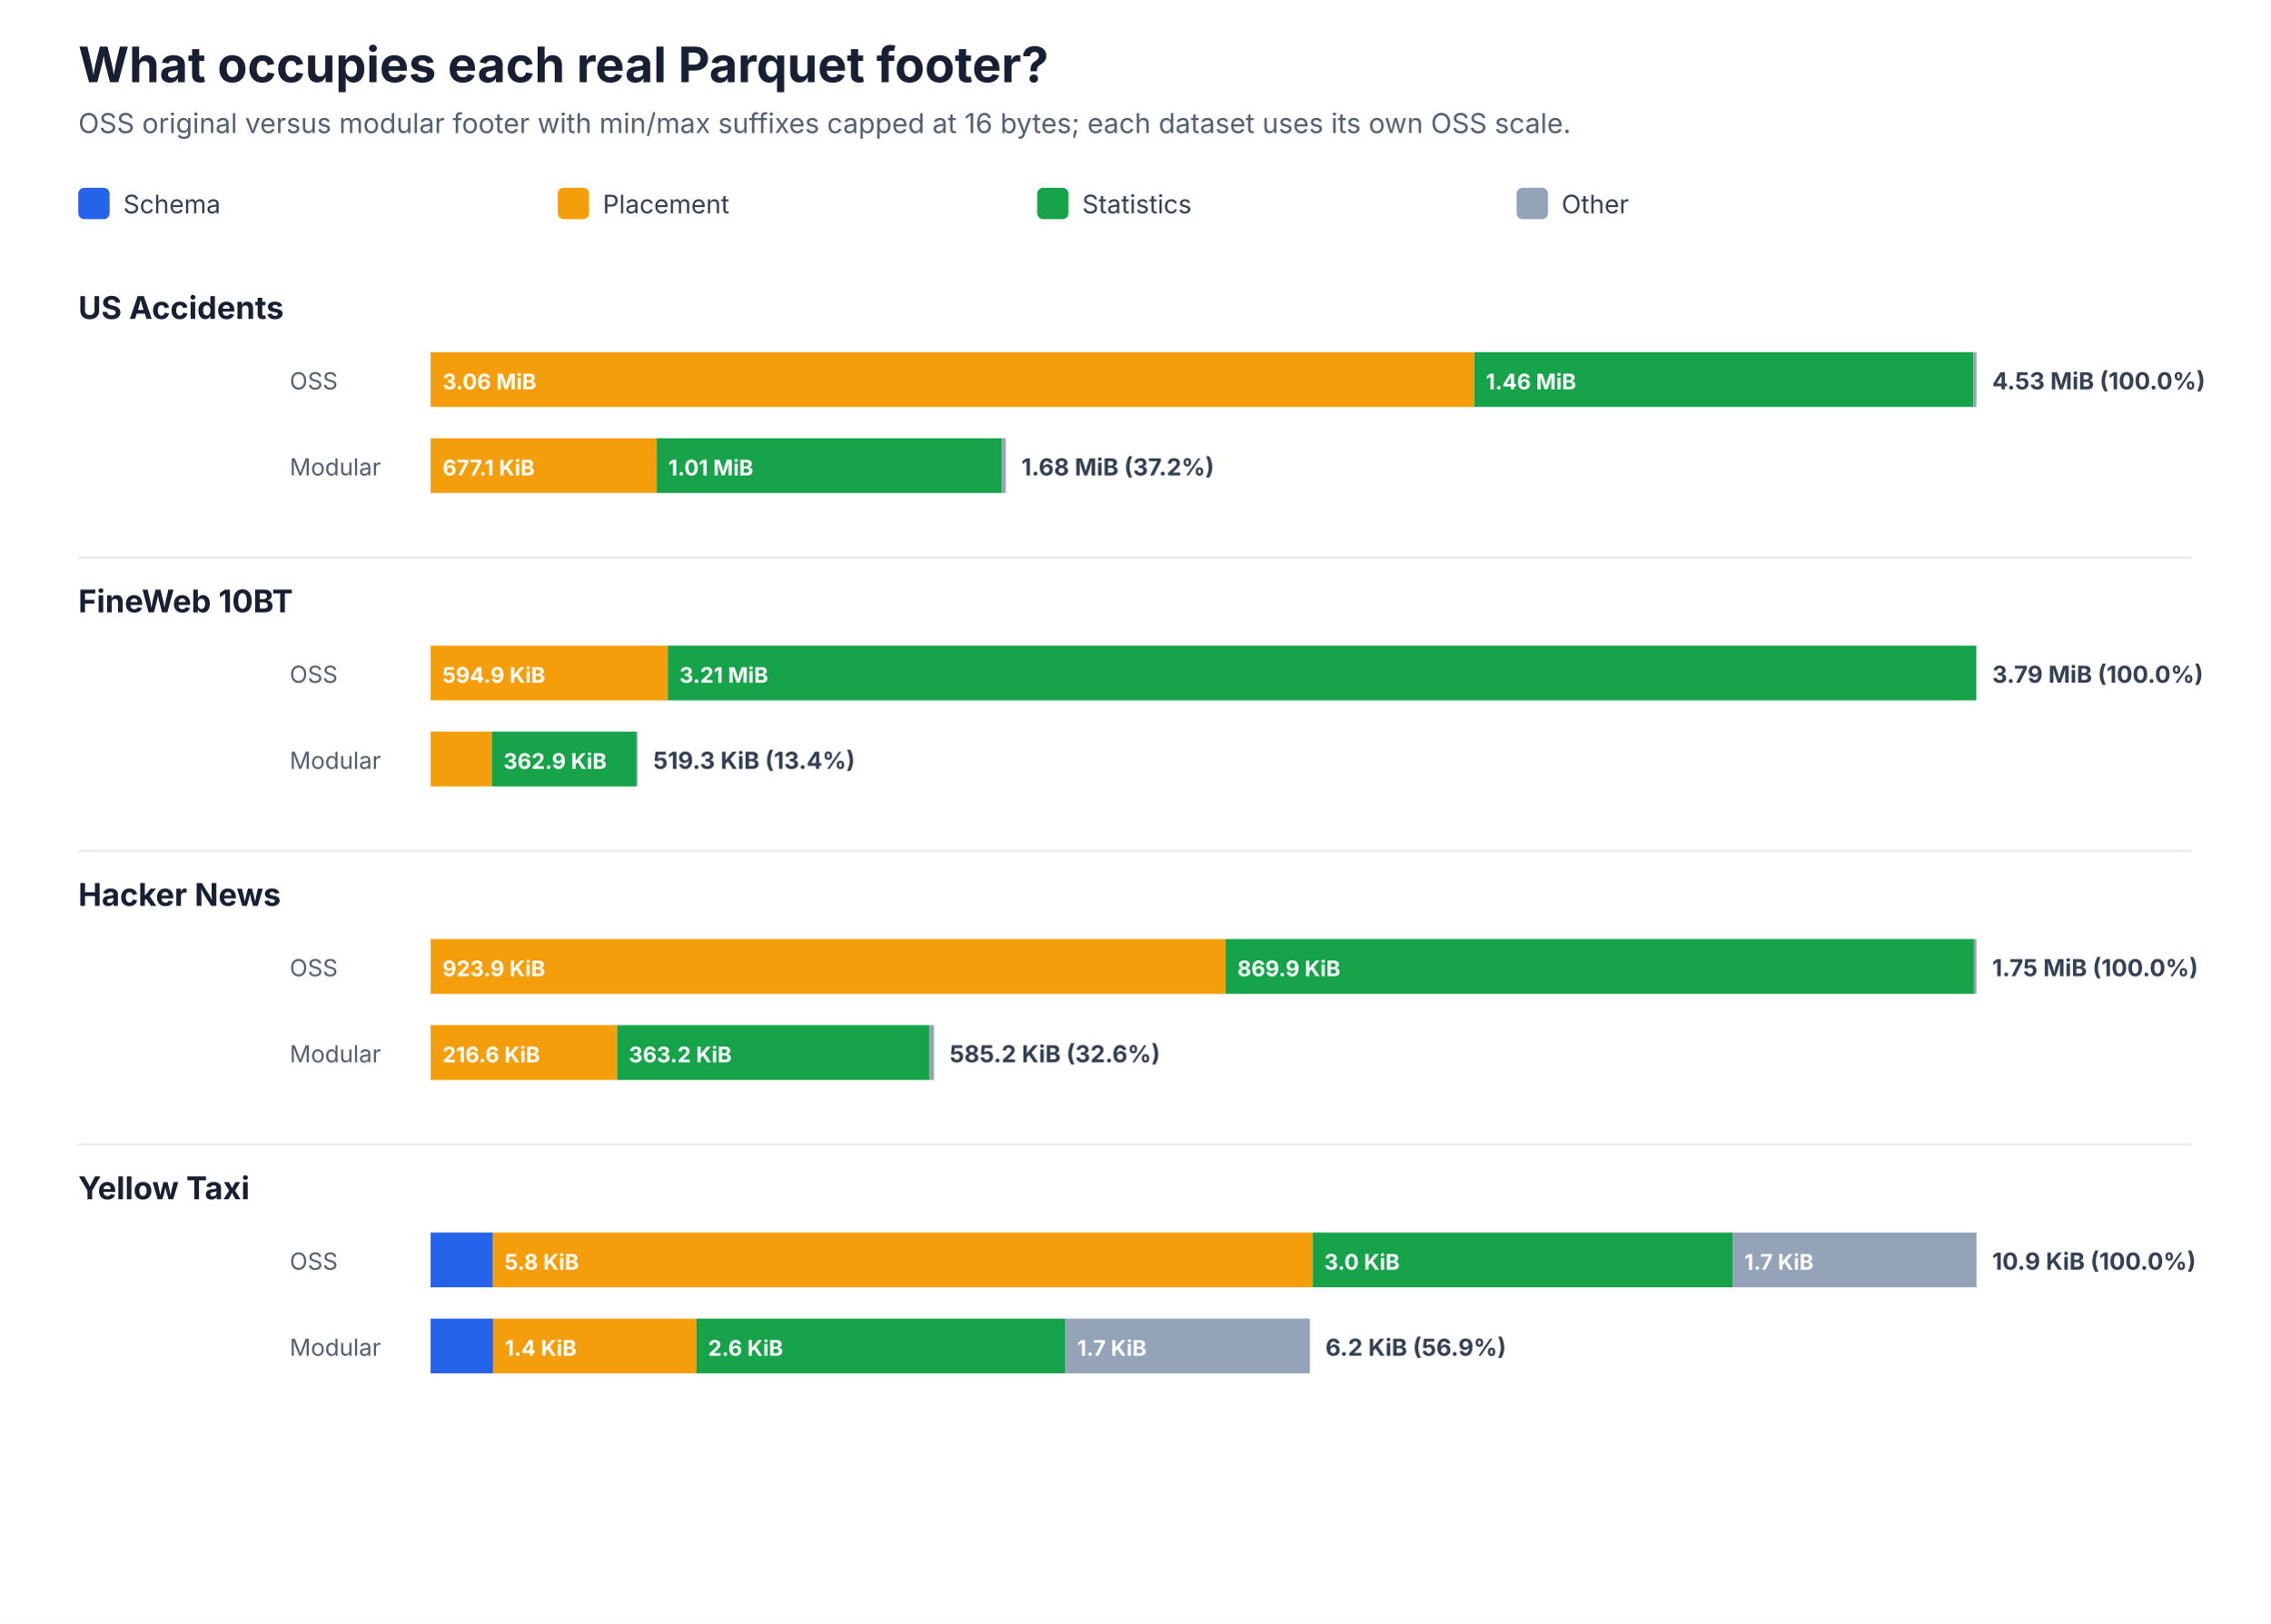
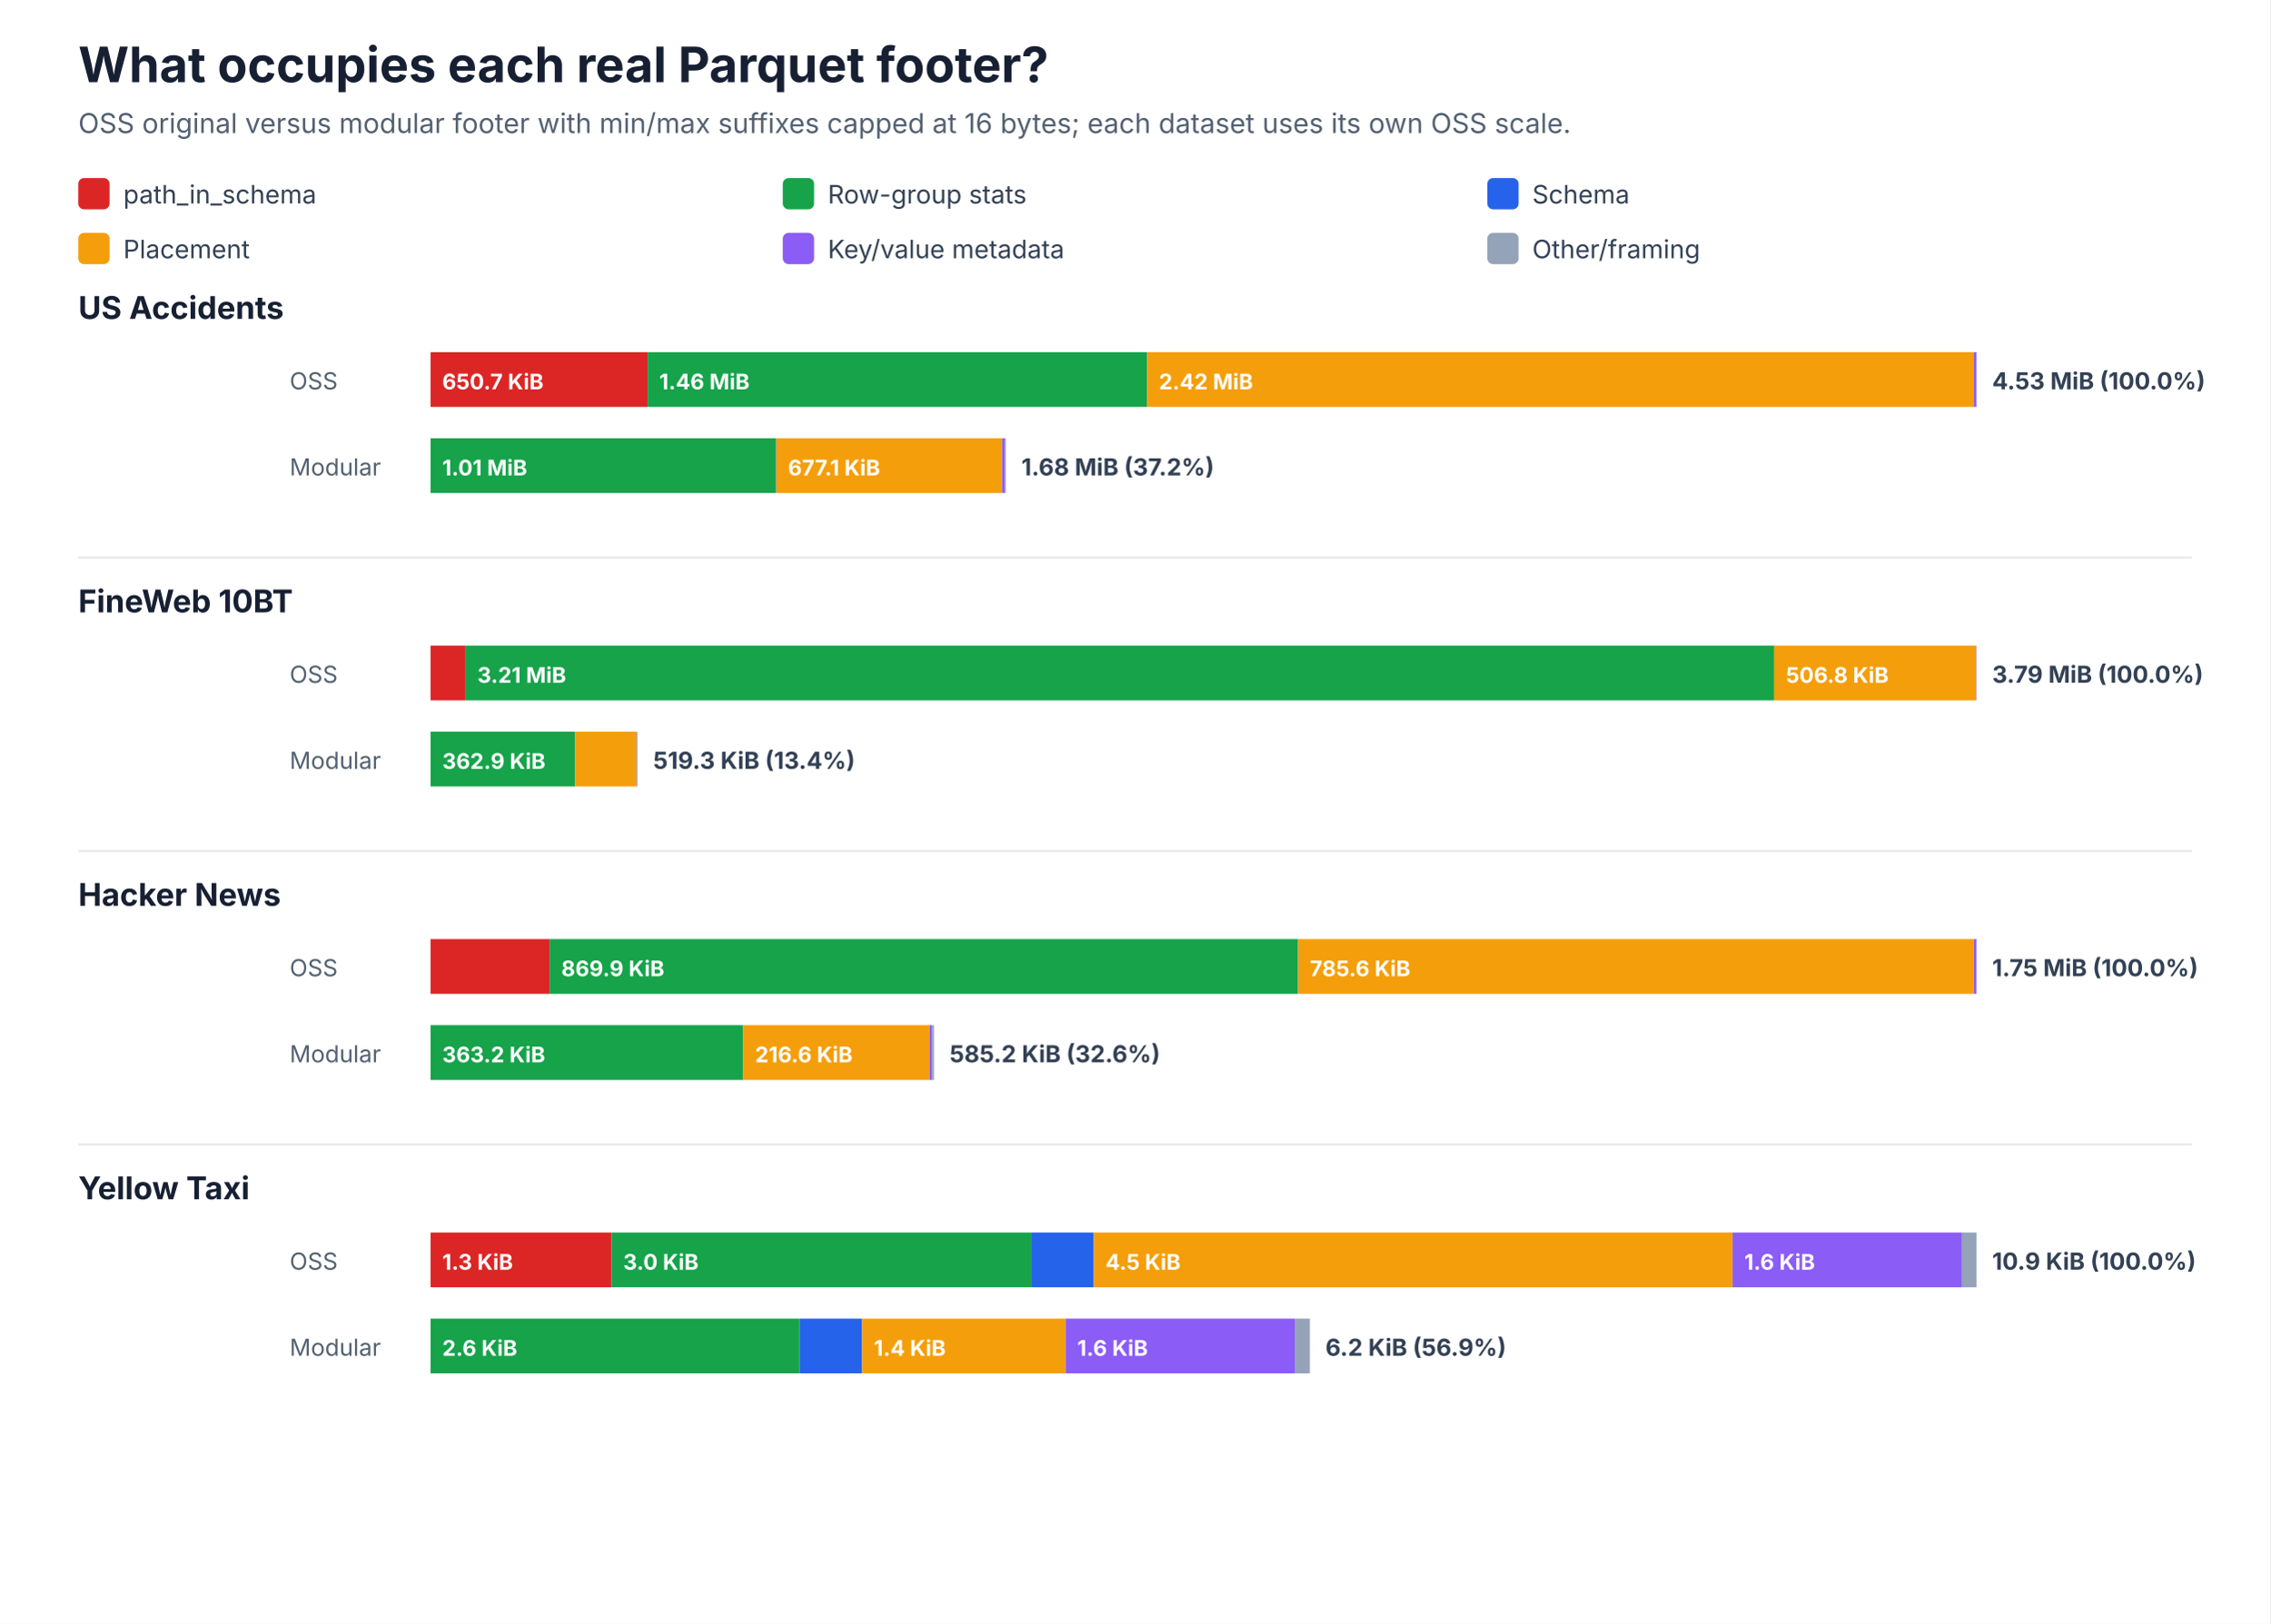
<svg xmlns="http://www.w3.org/2000/svg" width="1160" height="830" viewBox="0 0 1160 830">
  <rect width="100%" height="100%" fill="#ffffff" />
  <style>text{font-family:system-ui,-apple-system,sans-serif;fill:#172033}.title{font-size:25px;font-weight:700}.subtitle{font-size:14px;fill:#526071}.dataset{font-size:16px;font-weight:650}.variant{font-size:12px;fill:#526071}.legend{font-size:13px;fill:#334155}.inside{font-size:11px;font-weight:650;fill:#fff}.total{font-size:12px;font-weight:650;fill:#334155}</style>
  <text x="40" y="42" class="title">What occupies each real Parquet footer?</text>
  <text x="40" y="68" class="subtitle">OSS original versus modular footer with min/max suffixes capped at 16 bytes; each dataset uses its own OSS scale.</text>
-   <rect x="40" y="96" width="16" height="16" rx="3" fill="#2563eb" />
-   <text x="63" y="109" class="legend">Schema</text>
-   <rect x="285" y="96" width="16" height="16" rx="3" fill="#f59e0b" />
-   <text x="308" y="109" class="legend">Placement</text>
-   <rect x="530" y="96" width="16" height="16" rx="3" fill="#16a34a" />
-   <text x="553" y="109" class="legend">Statistics</text>
-   <rect x="775" y="96" width="16" height="16" rx="3" fill="#94a3b8" />
-   <text x="798" y="109" class="legend">Other</text>
+   <rect x="40" y="91" width="16" height="16" rx="3" fill="#dc2626" />
+   <text x="63" y="104" class="legend">path_in_schema</text>
+   <rect x="400" y="91" width="16" height="16" rx="3" fill="#16a34a" />
+   <text x="423" y="104" class="legend">Row-group stats</text>
+   <rect x="760" y="91" width="16" height="16" rx="3" fill="#2563eb" />
+   <text x="783" y="104" class="legend">Schema</text>
+   <rect x="40" y="119" width="16" height="16" rx="3" fill="#f59e0b" />
+   <text x="63" y="132" class="legend">Placement</text>
+   <rect x="400" y="119" width="16" height="16" rx="3" fill="#8b5cf6" />
+   <text x="423" y="132" class="legend">Key/value metadata</text>
+   <rect x="760" y="119" width="16" height="16" rx="3" fill="#94a3b8" />
+   <text x="783" y="132" class="legend">Other/framing</text>
  <text x="40" y="163" class="dataset">US Accidents</text>
  <text x="148" y="199" class="variant">OSS</text>
-   <rect x="220" y="180" width="0.154" height="28" fill="#2563eb" />
-   <rect x="220.154" y="180" width="533.148" height="28" fill="#f59e0b" />
-   <text x="226.154" y="199" class="inside">3.06 MiB</text>
-   <rect x="753.302" y="180" width="255.167" height="28" fill="#16a34a" />
-   <text x="759.302" y="199" class="inside">1.46 MiB</text>
-   <rect x="1008.469" y="180" width="1.531" height="28" fill="#94a3b8" />
+   <rect x="220" y="180" width="110.885" height="28" fill="#dc2626" />
+   <text x="226" y="199" class="inside">650.7 KiB</text>
+   <rect x="330.885" y="180" width="255.167" height="28" fill="#16a34a" />
+   <text x="336.885" y="199" class="inside">1.46 MiB</text>
+   <rect x="586.052" y="180" width="0.154" height="28" fill="#2563eb" />
+   <rect x="586.206" y="180" width="422.263" height="28" fill="#f59e0b" />
+   <text x="592.206" y="199" class="inside">2.42 MiB</text>
+   <rect x="1008.469" y="180" width="1.501" height="28" fill="#8b5cf6" />
+   <rect x="1009.97" y="180" width="0.03" height="28" fill="#94a3b8" />
  <text x="1018.0" y="199" class="total">4.53 MiB (100.0%)</text>
  <text x="148" y="243" class="variant">Modular</text>
-   <rect x="220" y="224" width="0.154" height="28" fill="#2563eb" />
-   <rect x="220.154" y="224" width="115.38" height="28" fill="#f59e0b" />
-   <text x="226.154" y="243" class="inside">677.1 KiB</text>
-   <rect x="335.534" y="224" width="176.501" height="28" fill="#16a34a" />
-   <text x="341.534" y="243" class="inside">1.01 MiB</text>
-   <rect x="512.035" y="224" width="1.885" height="28" fill="#94a3b8" />
+   <rect x="220" y="224" width="0.0" height="28" fill="#dc2626" />
+   <rect x="220.0" y="224" width="176.501" height="28" fill="#16a34a" />
+   <text x="226.0" y="243" class="inside">1.01 MiB</text>
+   <rect x="396.501" y="224" width="0.154" height="28" fill="#2563eb" />
+   <rect x="396.655" y="224" width="115.38" height="28" fill="#f59e0b" />
+   <text x="402.655" y="243" class="inside">677.1 KiB</text>
+   <rect x="512.035" y="224" width="1.501" height="28" fill="#8b5cf6" />
+   <rect x="513.535" y="224" width="0.384" height="28" fill="#94a3b8" />
  <text x="521.92" y="243" class="total">1.68 MiB (37.2%)</text>
  <line x1="40" y1="285" x2="1120" y2="285" stroke="#e5e7eb" />
  <text x="40" y="313" class="dataset">FineWeb 10BT</text>
  <text x="148" y="349" class="variant">OSS</text>
-   <rect x="220" y="330" width="0.036" height="28" fill="#2563eb" />
-   <rect x="220.036" y="330" width="121.167" height="28" fill="#f59e0b" />
-   <text x="226.036" y="349" class="inside">594.9 KiB</text>
-   <rect x="341.202" y="330" width="668.642" height="28" fill="#16a34a" />
-   <text x="347.202" y="349" class="inside">3.21 MiB</text>
-   <rect x="1009.844" y="330" width="0.156" height="28" fill="#94a3b8" />
+   <rect x="220" y="330" width="17.943" height="28" fill="#dc2626" />
+   <rect x="237.943" y="330" width="668.642" height="28" fill="#16a34a" />
+   <text x="243.943" y="349" class="inside">3.21 MiB</text>
+   <rect x="906.585" y="330" width="0.036" height="28" fill="#2563eb" />
+   <rect x="906.621" y="330" width="103.223" height="28" fill="#f59e0b" />
+   <text x="912.621" y="349" class="inside">506.8 KiB</text>
+   <rect x="1009.844" y="330" width="0.14" height="28" fill="#8b5cf6" />
+   <rect x="1009.984" y="330" width="0.016" height="28" fill="#94a3b8" />
  <text x="1018.0" y="349" class="total">3.79 MiB (100.0%)</text>
  <text x="148" y="393" class="variant">Modular</text>
-   <rect x="220" y="374" width="0.036" height="28" fill="#2563eb" />
-   <rect x="220.036" y="374" width="31.258" height="28" fill="#f59e0b" />
-   <rect x="251.294" y="374" width="73.904" height="28" fill="#16a34a" />
-   <text x="257.294" y="393" class="inside">362.9 KiB</text>
-   <rect x="325.198" y="374" width="0.579" height="28" fill="#94a3b8" />
+   <rect x="220" y="374" width="0.0" height="28" fill="#dc2626" />
+   <rect x="220.0" y="374" width="73.904" height="28" fill="#16a34a" />
+   <text x="226.0" y="393" class="inside">362.9 KiB</text>
+   <rect x="293.904" y="374" width="0.036" height="28" fill="#2563eb" />
+   <rect x="293.94" y="374" width="31.258" height="28" fill="#f59e0b" />
+   <rect x="325.198" y="374" width="0.14" height="28" fill="#8b5cf6" />
+   <rect x="325.338" y="374" width="0.439" height="28" fill="#94a3b8" />
  <text x="333.777" y="393" class="total">519.3 KiB (13.4%)</text>
  <line x1="40" y1="435" x2="1120" y2="435" stroke="#e5e7eb" />
  <text x="40" y="463" class="dataset">Hacker News</text>
  <text x="148" y="499" class="variant">OSS</text>
-   <rect x="220" y="480" width="0.113" height="28" fill="#2563eb" />
-   <rect x="220.113" y="480" width="406.164" height="28" fill="#f59e0b" />
-   <text x="226.113" y="499" class="inside">923.9 KiB</text>
-   <rect x="626.277" y="480" width="382.408" height="28" fill="#16a34a" />
-   <text x="632.277" y="499" class="inside">869.9 KiB</text>
-   <rect x="1008.685" y="480" width="1.315" height="28" fill="#94a3b8" />
-   <text x="1018.0" y="499" class="total">1.75 MiB (100.0%)</text>
+   <rect x="220" y="480" width="60.807" height="28" fill="#dc2626" />
+   <rect x="280.807" y="480" width="382.408" height="28" fill="#16a34a" />
+   <text x="286.807" y="499" class="inside">869.9 KiB</text>
+   <rect x="663.214" y="480" width="0.113" height="28" fill="#2563eb" />
+   <rect x="663.327" y="480" width="345.357" height="28" fill="#f59e0b" />
+   <text x="669.327" y="499" class="inside">785.6 KiB</text>
+   <rect x="1008.685" y="480" width="1.279" height="28" fill="#8b5cf6" />
+   <rect x="1009.963" y="480" width="0.037" height="28" fill="#94a3b8" />
+   <text x="1018" y="499" class="total">1.75 MiB (100.0%)</text>
  <text x="148" y="543" class="variant">Modular</text>
-   <rect x="220" y="524" width="0.113" height="28" fill="#2563eb" />
-   <rect x="220.113" y="524" width="95.211" height="28" fill="#f59e0b" />
-   <text x="226.113" y="543" class="inside">216.6 KiB</text>
-   <rect x="315.325" y="524" width="159.684" height="28" fill="#16a34a" />
-   <text x="321.325" y="543" class="inside">363.2 KiB</text>
-   <rect x="475.009" y="524" width="2.242" height="28" fill="#94a3b8" />
+   <rect x="220" y="524" width="0.0" height="28" fill="#dc2626" />
+   <rect x="220.0" y="524" width="159.684" height="28" fill="#16a34a" />
+   <text x="226.0" y="543" class="inside">363.2 KiB</text>
+   <rect x="379.684" y="524" width="0.113" height="28" fill="#2563eb" />
+   <rect x="379.797" y="524" width="95.211" height="28" fill="#f59e0b" />
+   <text x="385.797" y="543" class="inside">216.6 KiB</text>
+   <rect x="475.009" y="524" width="1.279" height="28" fill="#8b5cf6" />
+   <rect x="476.287" y="524" width="0.964" height="28" fill="#94a3b8" />
  <text x="485.251" y="543" class="total">585.2 KiB (32.6%)</text>
  <line x1="40" y1="585" x2="1120" y2="585" stroke="#e5e7eb" />
  <text x="40" y="613" class="dataset">Yellow Taxi</text>
  <text x="148" y="649" class="variant">OSS</text>
-   <rect x="220" y="630" width="31.848" height="28" fill="#2563eb" />
-   <rect x="251.848" y="630" width="418.886" height="28" fill="#f59e0b" />
-   <text x="257.848" y="649" class="inside">5.8 KiB</text>
-   <rect x="670.734" y="630" width="214.622" height="28" fill="#16a34a" />
-   <text x="676.734" y="649" class="inside">3.0 KiB</text>
-   <rect x="885.356" y="630" width="124.644" height="28" fill="#94a3b8" />
-   <text x="891.356" y="649" class="inside">1.7 KiB</text>
+   <rect x="220" y="630" width="92.444" height="28" fill="#dc2626" />
+   <text x="226" y="649" class="inside">1.3 KiB</text>
+   <rect x="312.444" y="630" width="214.622" height="28" fill="#16a34a" />
+   <text x="318.444" y="649" class="inside">3.0 KiB</text>
+   <rect x="527.066" y="630" width="31.848" height="28" fill="#2563eb" />
+   <rect x="558.914" y="630" width="326.442" height="28" fill="#f59e0b" />
+   <text x="564.914" y="649" class="inside">4.5 KiB</text>
+   <rect x="885.356" y="630" width="117.246" height="28" fill="#8b5cf6" />
+   <text x="891.356" y="649" class="inside">1.6 KiB</text>
+   <rect x="1002.602" y="630" width="7.398" height="28" fill="#94a3b8" />
  <text x="1018.0" y="649" class="total">10.9 KiB (100.0%)</text>
  <text x="148" y="693" class="variant">Modular</text>
-   <rect x="220" y="674" width="31.918" height="28" fill="#2563eb" />
-   <rect x="251.918" y="674" width="103.929" height="28" fill="#f59e0b" />
-   <text x="257.918" y="693" class="inside">1.4 KiB</text>
-   <rect x="355.847" y="674" width="188.622" height="28" fill="#16a34a" />
-   <text x="361.847" y="693" class="inside">2.6 KiB</text>
-   <rect x="544.469" y="674" width="124.856" height="28" fill="#94a3b8" />
-   <text x="550.469" y="693" class="inside">1.7 KiB</text>
+   <rect x="220" y="674" width="0.0" height="28" fill="#dc2626" />
+   <rect x="220.0" y="674" width="188.622" height="28" fill="#16a34a" />
+   <text x="226.0" y="693" class="inside">2.6 KiB</text>
+   <rect x="408.622" y="674" width="31.918" height="28" fill="#2563eb" />
+   <rect x="440.54" y="674" width="103.929" height="28" fill="#f59e0b" />
+   <text x="446.54" y="693" class="inside">1.4 KiB</text>
+   <rect x="544.469" y="674" width="117.246" height="28" fill="#8b5cf6" />
+   <text x="550.469" y="693" class="inside">1.6 KiB</text>
+   <rect x="661.715" y="674" width="7.61" height="28" fill="#94a3b8" />
  <text x="677.325" y="693" class="total">6.2 KiB (56.9%)</text>
</svg>
